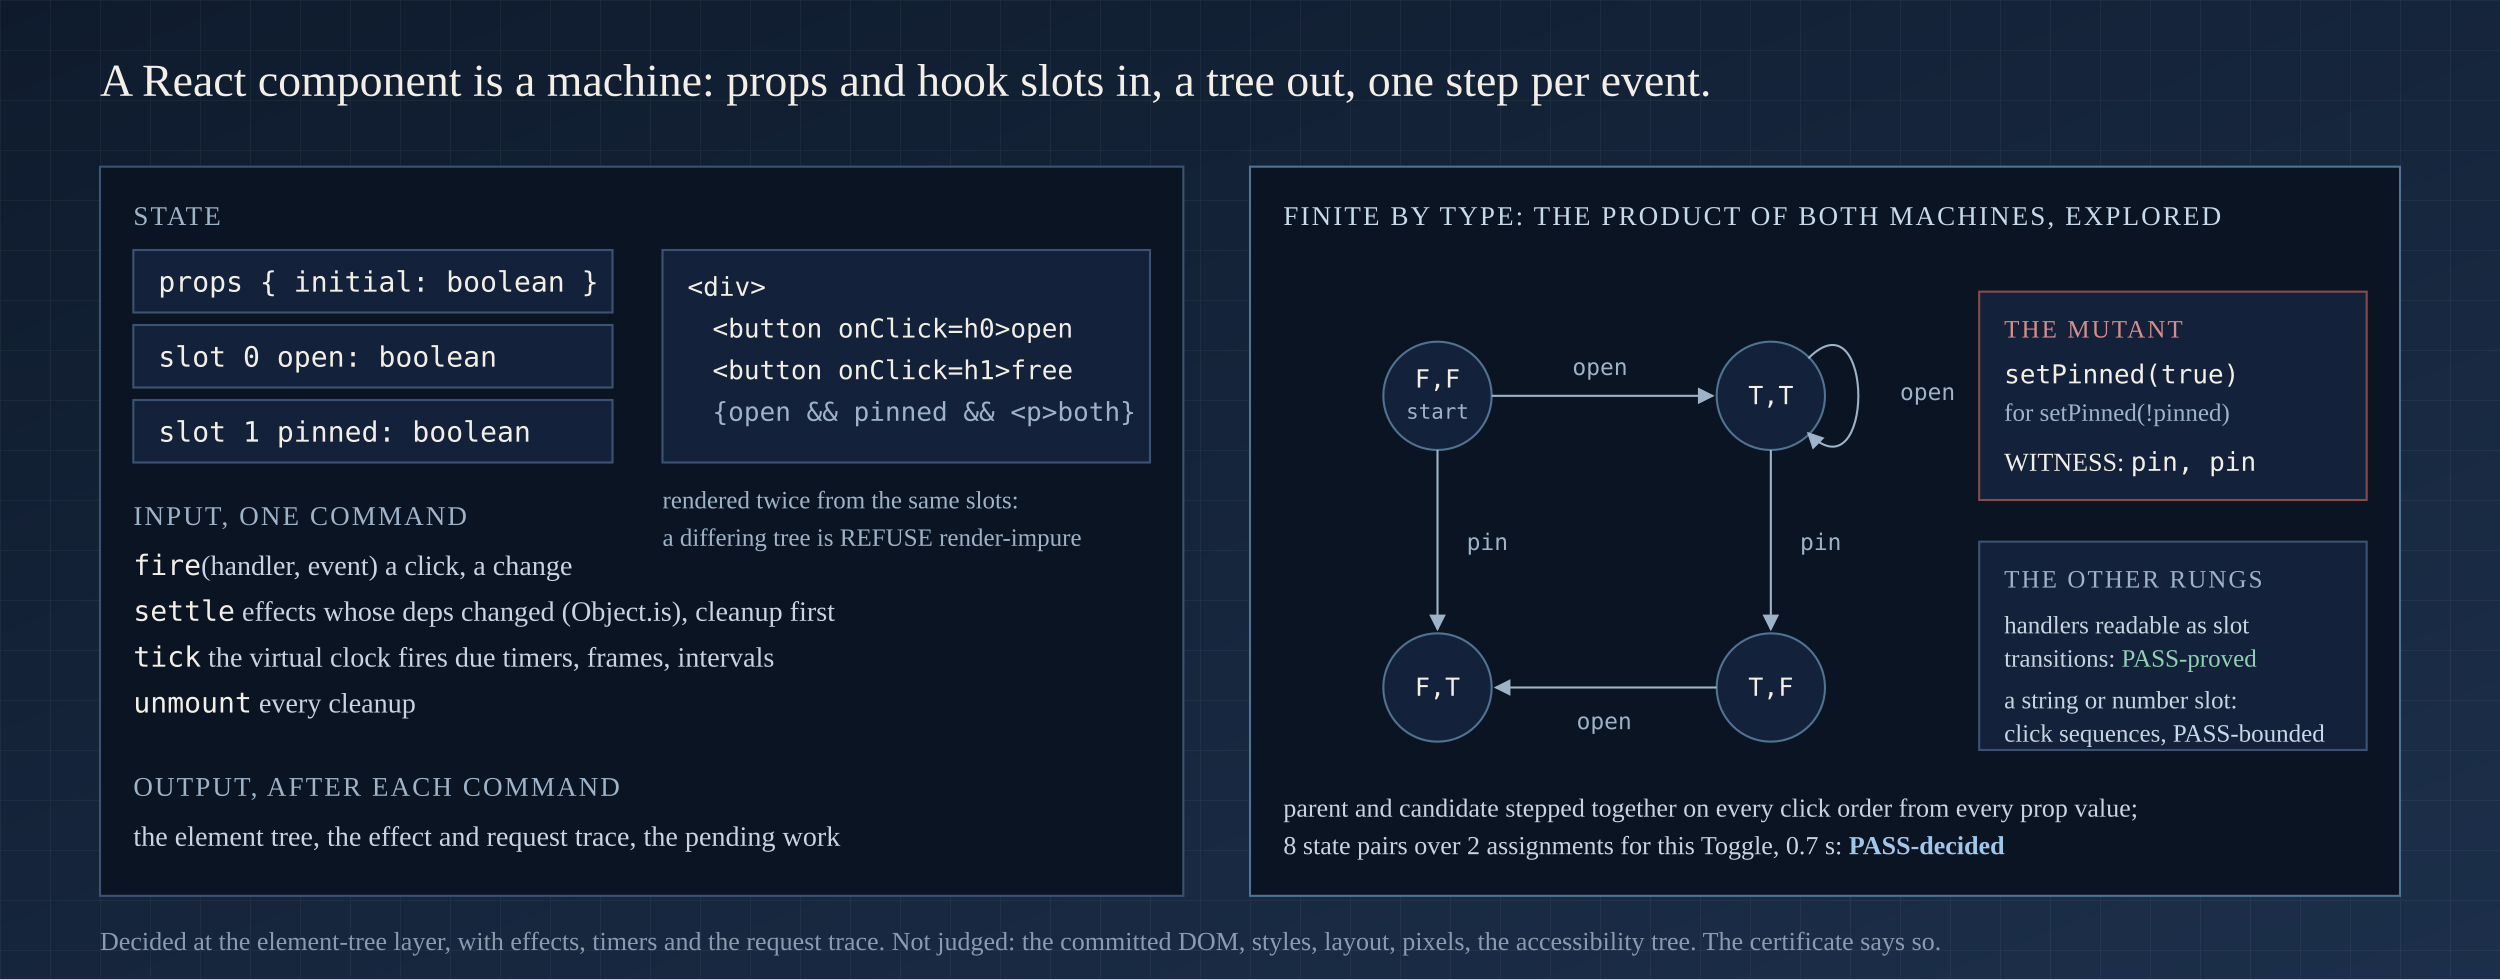
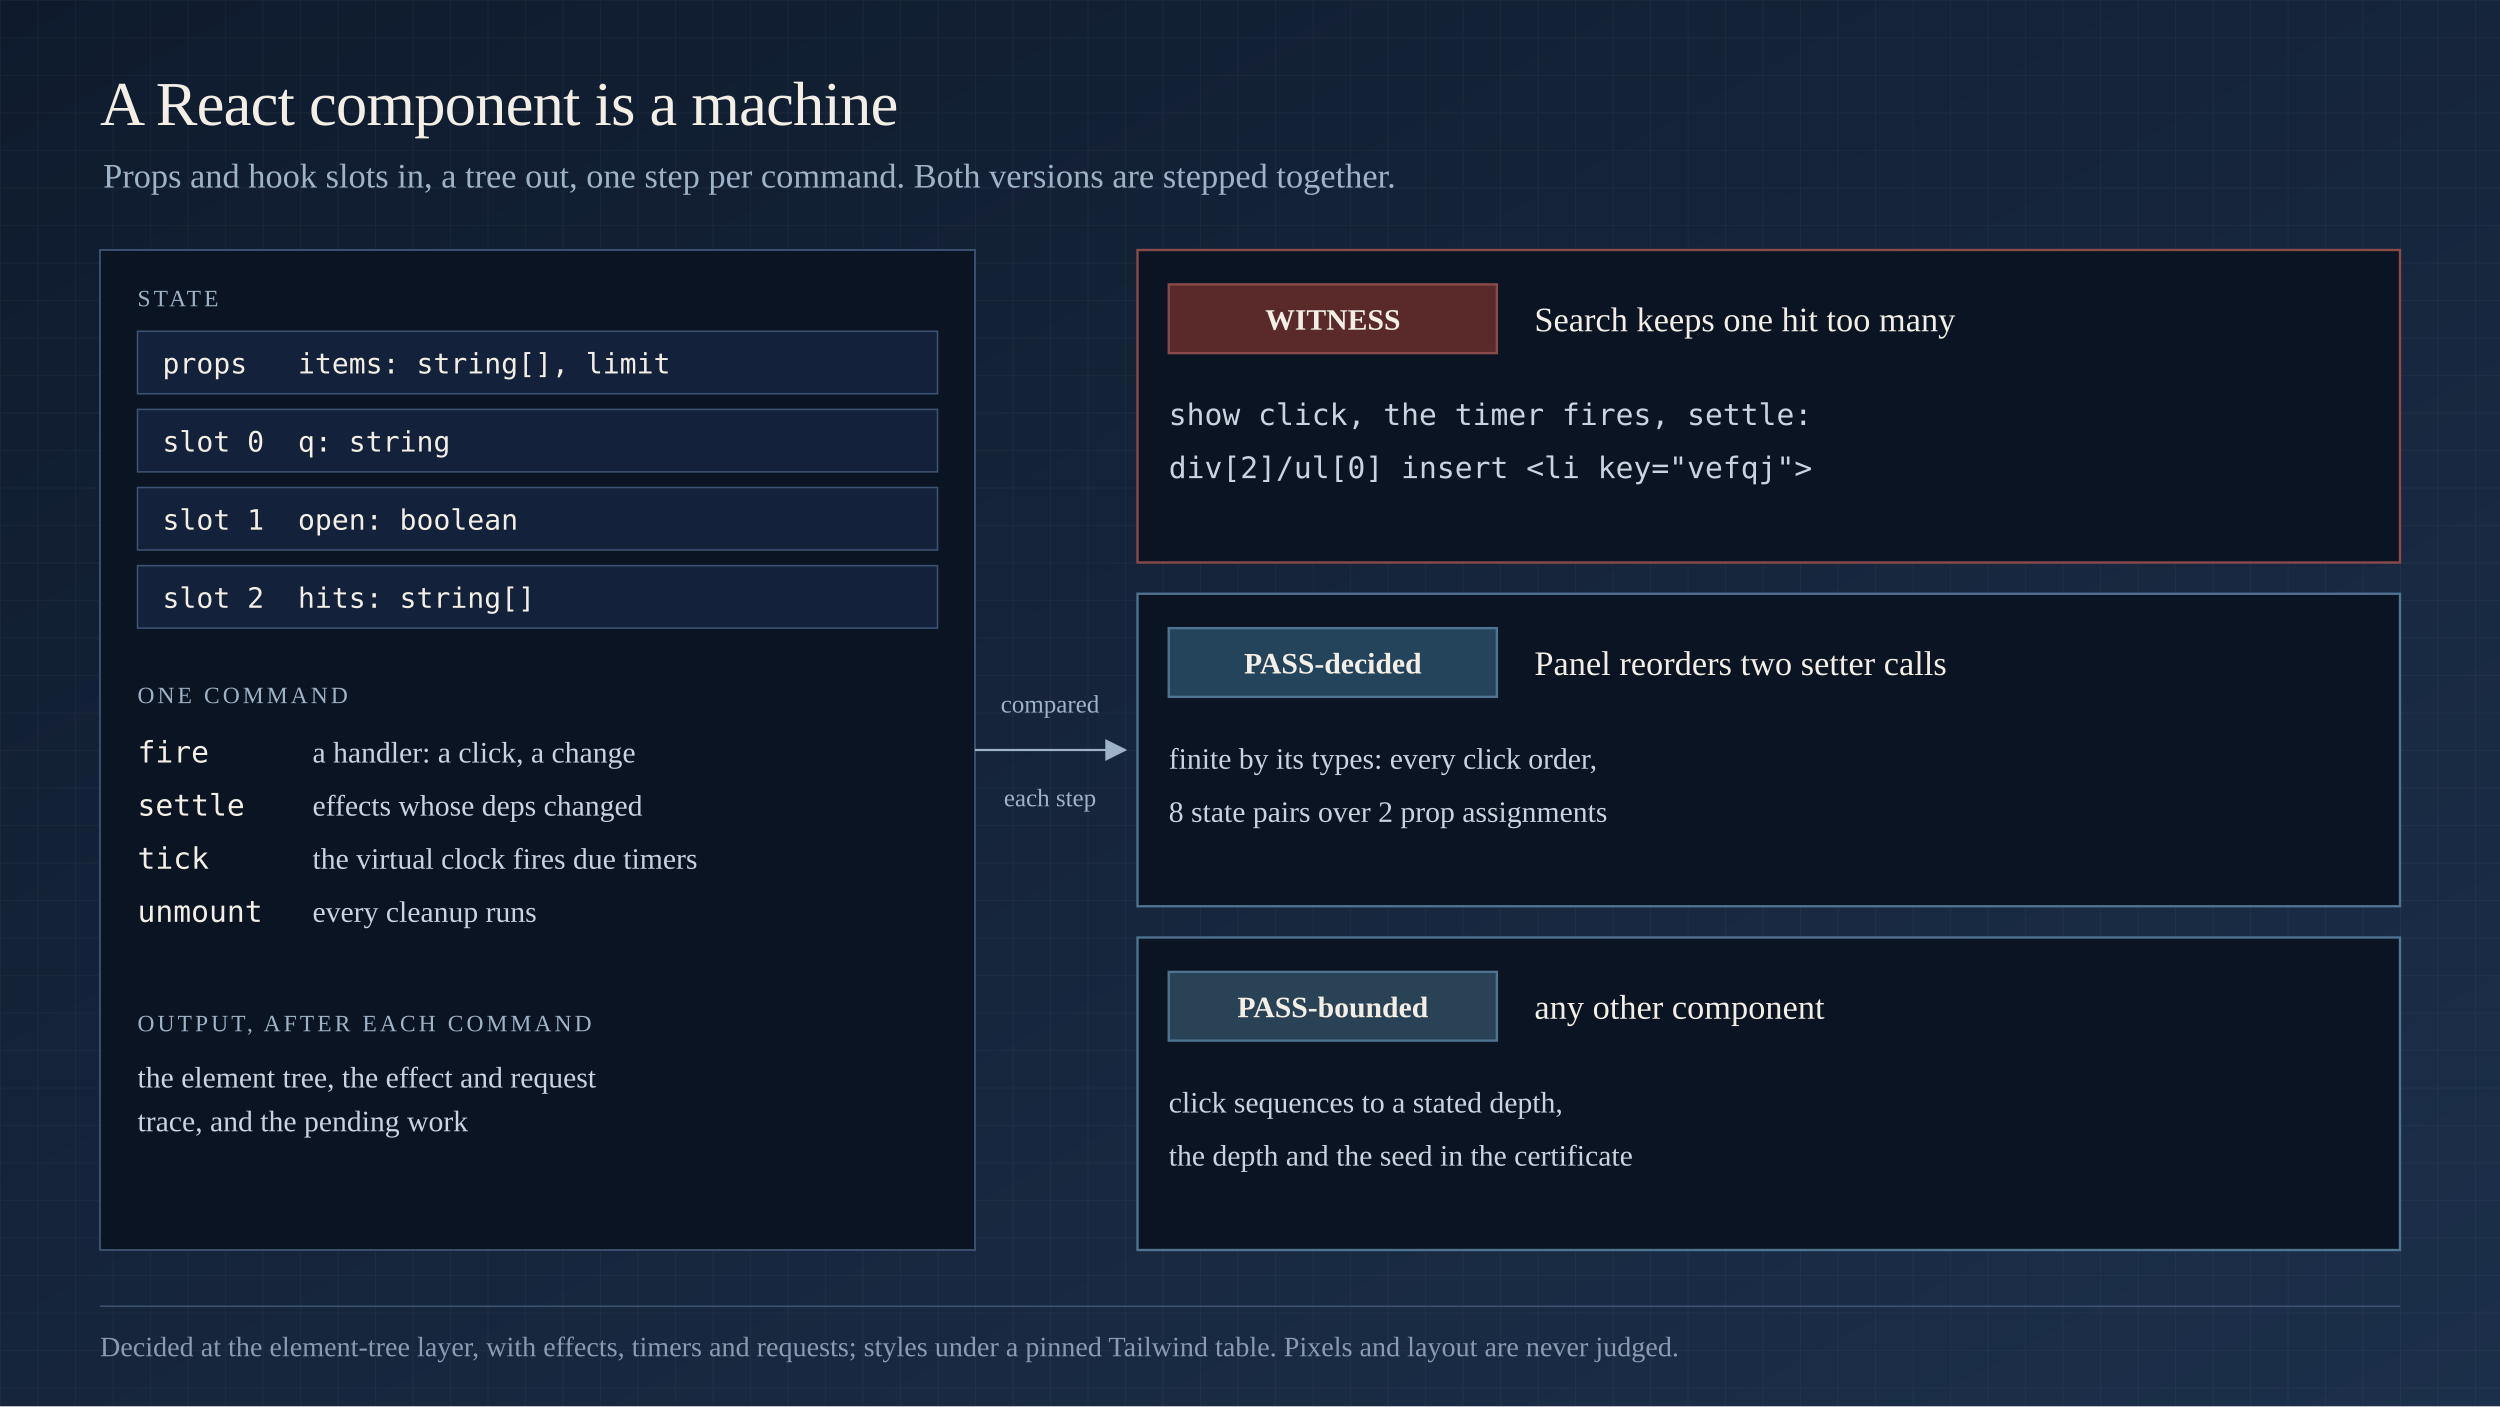
- <svg xmlns="http://www.w3.org/2000/svg" width="1200" height="470" viewBox="0 0 1200 470" font-family="Georgia, 'Times New Roman', serif">
+ <svg xmlns="http://www.w3.org/2000/svg" width="1600" height="900" viewBox="0 0 1600 900" font-family="Georgia, 'Times New Roman', serif">
  <defs>
    <linearGradient id="bg" x1="0" y1="0" x2="1" y2="1">
      <stop offset="0" stop-color="#0f1b2d" />
      <stop offset="1" stop-color="#1c2f4a" />
    </linearGradient>
    <pattern id="grid" width="24" height="24" patternUnits="userSpaceOnUse">
      <path d="M 24 0 L 0 0 0 24" fill="none" stroke="#ffffff" stroke-opacity="0.045" stroke-width="1" />
    </pattern>
-     <marker id="arr" markerWidth="8" markerHeight="8" refX="7" refY="4" orient="auto">
-       <path d="M0,0 L8,4 L0,8 z" fill="#9fb3c8" />
+     <marker id="arr" markerWidth="10" markerHeight="10" refX="9" refY="5" orient="auto">
+       <path d="M0,0 L10,5 L0,10 z" fill="#9fb3c8" />
    </marker>
-     <marker id="arrRed" markerWidth="8" markerHeight="8" refX="7" refY="4" orient="auto">
-       <path d="M0,0 L8,4 L0,8 z" fill="#d98c8c" />
+     <marker id="arrRed" markerWidth="10" markerHeight="10" refX="9" refY="5" orient="auto">
+       <path d="M0,0 L10,5 L0,10 z" fill="#d98c8c" />
+     </marker>
+     <marker id="arrGreen" markerWidth="10" markerHeight="10" refX="9" refY="5" orient="auto">
+       <path d="M0,0 L10,5 L0,10 z" fill="#8fd1b0" />
+     </marker>
+     <marker id="arrAmber" markerWidth="10" markerHeight="10" refX="9" refY="5" orient="auto">
+       <path d="M0,0 L10,5 L0,10 z" fill="#d9c08c" />
+     </marker>
+     <marker id="arrBlue" markerWidth="10" markerHeight="10" refX="9" refY="5" orient="auto">
+       <path d="M0,0 L10,5 L0,10 z" fill="#9fc7ea" />
+     </marker>
+     <marker id="arrPale" markerWidth="10" markerHeight="10" refX="9" refY="5" orient="auto">
+       <path d="M0,0 L10,5 L0,10 z" fill="#c7d9ea" />
    </marker>
  </defs>
-   <rect width="1200" height="470" fill="url(#bg)" />
-   <rect width="1200" height="470" fill="url(#grid)" />
-   <text x="48" y="46" font-size="22" fill="#f3efe6">A React component is a machine: props and hook slots in, a tree out, one step per event.</text>
-   <g transform="translate(48,80)">
-     <rect x="0" y="0" width="520" height="350" fill="#0b1422" stroke="#3c5272" />
-     <text x="16" y="28" font-size="13" fill="#9fb3c8" letter-spacing="1">STATE</text>
-     <rect x="16" y="40" width="230" height="30" fill="#13223a" stroke="#3c5272" />
-     <text x="28" y="60" font-size="13.5" fill="#f3efe6" font-family="Menlo, Consolas, monospace">props   { initial: boolean }</text>
-     <rect x="16" y="76" width="230" height="30" fill="#13223a" stroke="#3c5272" />
-     <text x="28" y="96" font-size="13.5" fill="#f3efe6" font-family="Menlo, Consolas, monospace">slot 0  open: boolean</text>
-     <rect x="16" y="112" width="230" height="30" fill="#13223a" stroke="#3c5272" />
-     <text x="28" y="132" font-size="13.5" fill="#f3efe6" font-family="Menlo, Consolas, monospace">slot 1  pinned: boolean</text>
-     <text x="16" y="172" font-size="13" fill="#9fb3c8" letter-spacing="1">INPUT, ONE COMMAND</text>
-     <text x="16" y="196" font-size="13.5" fill="#c9d4e0">
-       <tspan fill="#f3efe6" font-family="Menlo, Consolas, monospace">fire</tspan>(handler, event)   a click, a change</text>
-     <text x="16" y="218" font-size="13.5" fill="#c9d4e0">
-       <tspan fill="#f3efe6" font-family="Menlo, Consolas, monospace">settle</tspan>   effects whose deps changed (Object.is), cleanup first</text>
-     <text x="16" y="240" font-size="13.5" fill="#c9d4e0">
-       <tspan fill="#f3efe6" font-family="Menlo, Consolas, monospace">tick</tspan>   the virtual clock fires due timers, frames, intervals</text>
-     <text x="16" y="262" font-size="13.5" fill="#c9d4e0">
-       <tspan fill="#f3efe6" font-family="Menlo, Consolas, monospace">unmount</tspan>   every cleanup</text>
-     <text x="16" y="302" font-size="13" fill="#9fb3c8" letter-spacing="1">OUTPUT, AFTER EACH COMMAND</text>
-     <text x="16" y="326" font-size="13.5" fill="#c9d4e0">the element tree, the effect and request trace, the pending work</text>
-     <g transform="translate(270,40)">
-       <rect x="0" y="0" width="234" height="102" fill="#13223a" stroke="#3c5272" />
-       <text x="12" y="22" font-size="12.5" fill="#f3efe6" font-family="Menlo, Consolas, monospace">&lt;div&gt;</text>
-       <text x="24" y="42" font-size="12.5" fill="#f3efe6" font-family="Menlo, Consolas, monospace">&lt;button onClick=h0&gt;open</text>
-       <text x="24" y="62" font-size="12.5" fill="#f3efe6" font-family="Menlo, Consolas, monospace">&lt;button onClick=h1&gt;free</text>
-       <text x="24" y="82" font-size="12.5" fill="#9fb3c8" font-family="Menlo, Consolas, monospace">{open &amp;&amp; pinned &amp;&amp; &lt;p&gt;both}</text>
-       <text x="0" y="124" font-size="12" fill="#9fb3c8">rendered twice from the same slots:</text>
-       <text x="0" y="142" font-size="12" fill="#9fb3c8">a differing tree is REFUSE render-impure</text>
-     </g>
-   </g>
-   <g transform="translate(600,80)">
-     <rect x="0" y="0" width="552" height="350" fill="#0b1422" stroke="#4f7391" />
-     <text x="16" y="28" font-size="13" fill="#c7d9ea" letter-spacing="1">FINITE BY TYPE: THE PRODUCT OF BOTH MACHINES, EXPLORED</text>
-     <g font-family="Menlo, Consolas, monospace" font-size="12">
-       <circle cx="90" cy="110" r="26" fill="#13223a" stroke="#4f7391" />
-       <text x="90" y="106" fill="#f3efe6" text-anchor="middle">F,F</text>
-       <text x="90" y="121" fill="#9fb3c8" text-anchor="middle" font-size="10">start</text>
-       <circle cx="250" cy="110" r="26" fill="#13223a" stroke="#4f7391" />
-       <text x="250" y="114" fill="#f3efe6" text-anchor="middle">T,T</text>
-       <circle cx="90" cy="250" r="26" fill="#13223a" stroke="#4f7391" />
-       <text x="90" y="254" fill="#f3efe6" text-anchor="middle">F,T</text>
-       <circle cx="250" cy="250" r="26" fill="#13223a" stroke="#4f7391" />
-       <text x="250" y="254" fill="#f3efe6" text-anchor="middle">T,F</text>
-       <line x1="116" y1="110" x2="222" y2="110" stroke="#9fb3c8" marker-end="url(#arr)" />
-       <text x="168" y="100" fill="#9fb3c8" text-anchor="middle" font-size="11">open</text>
-       <line x1="90" y1="136" x2="90" y2="222" stroke="#9fb3c8" marker-end="url(#arr)" />
-       <text x="104" y="184" fill="#9fb3c8" font-size="11">pin</text>
-       <line x1="250" y1="136" x2="250" y2="222" stroke="#9fb3c8" marker-end="url(#arr)" />
-       <text x="264" y="184" fill="#9fb3c8" font-size="11">pin</text>
-       <line x1="224" y1="250" x2="118" y2="250" stroke="#9fb3c8" marker-end="url(#arr)" />
-       <text x="170" y="270" fill="#9fb3c8" text-anchor="middle" font-size="11">open</text>
-       <path d="M 268 92 C 300 60, 300 160, 268 128" fill="none" stroke="#9fb3c8" marker-end="url(#arr)" />
-       <text x="312" y="112" fill="#9fb3c8" font-size="11">open</text>
-     </g>
-     <text x="16" y="312" font-size="12.5" fill="#c9d4e0">parent and candidate stepped together on every click order from every prop value;</text>
-     <text x="16" y="330" font-size="12.5" fill="#c9d4e0">8 state pairs over 2 assignments for this Toggle, 0.7 s: <tspan fill="#9fc7ea" font-weight="bold">PASS-decided</tspan>
-     </text>
-     <g transform="translate(350,60)">
-       <rect x="0" y="0" width="186" height="100" fill="#13223a" stroke="#8a4a4a" />
-       <text x="12" y="22" font-size="12" fill="#d98c8c" letter-spacing="1">THE MUTANT</text>
-       <text x="12" y="44" font-size="12.5" fill="#f3efe6" font-family="Menlo, Consolas, monospace">setPinned(true)</text>
-       <text x="12" y="62" font-size="12" fill="#9fb3c8">for setPinned(!pinned)</text>
-       <text x="12" y="86" font-size="12.5" fill="#f3efe6">WITNESS: <tspan font-family="Menlo, Consolas, monospace">pin, pin</tspan>
-       </text>
-     </g>
-     <g transform="translate(350,180)">
-       <rect x="0" y="0" width="186" height="100" fill="#13223a" stroke="#3c5272" />
-       <text x="12" y="22" font-size="12" fill="#9fb3c8" letter-spacing="1">THE OTHER RUNGS</text>
-       <text x="12" y="44" font-size="12" fill="#c9d4e0">handlers readable as slot</text>
-       <text x="12" y="60" font-size="12" fill="#c9d4e0">transitions: <tspan fill="#8fd1b0">PASS-proved</tspan>
-       </text>
-       <text x="12" y="80" font-size="12" fill="#c9d4e0">a string or number slot:</text>
-       <text x="12" y="96" font-size="12" fill="#c9d4e0">click sequences, <tspan fill="#c7d9ea">PASS-bounded</tspan>
-       </text>
-     </g>
-   </g>
-   <text x="48" y="456" font-size="12.5" fill="#8a9bb0">Decided at the element-tree layer, with effects, timers and the request trace. Not judged: the committed DOM, styles, layout, pixels, the accessibility tree. The certificate says so.</text>
+   <rect width="1600" height="900" fill="url(#bg)" />
+   <rect width="1600" height="900" fill="url(#grid)" />
+   <text x="64" y="80" font-size="40" fill="#f3efe6" letter-spacing="-0.5">A React component is a machine</text>
+   <text x="66" y="120" font-size="22" fill="#9fb3c8">Props and hook slots in, a tree out, one step per command. Both versions are stepped together.</text>
+   <rect x="64" y="160" width="560" height="640" fill="#0b1422" stroke="#3c5272" stroke-width="1.2" />
+   <text x="88" y="196" font-size="15" fill="#9fb3c8" letter-spacing="2">STATE</text>
+   <rect x="88" y="212" width="512" height="40" fill="#13223a" stroke="#3c5272" stroke-width="1" />
+   <text x="104" y="239" font-size="18" fill="#f3efe6" font-family="Menlo, Consolas, monospace" xml:space="preserve">props   items: string[], limit</text>
+   <rect x="88" y="262" width="512" height="40" fill="#13223a" stroke="#3c5272" stroke-width="1" />
+   <text x="104" y="289" font-size="18" fill="#f3efe6" font-family="Menlo, Consolas, monospace" xml:space="preserve">slot 0  q: string</text>
+   <rect x="88" y="312" width="512" height="40" fill="#13223a" stroke="#3c5272" stroke-width="1" />
+   <text x="104" y="339" font-size="18" fill="#f3efe6" font-family="Menlo, Consolas, monospace" xml:space="preserve">slot 1  open: boolean</text>
+   <rect x="88" y="362" width="512" height="40" fill="#13223a" stroke="#3c5272" stroke-width="1" />
+   <text x="104" y="389" font-size="18" fill="#f3efe6" font-family="Menlo, Consolas, monospace" xml:space="preserve">slot 2  hits: string[]</text>
+   <text x="88" y="450" font-size="15" fill="#9fb3c8" letter-spacing="2">ONE COMMAND</text>
+   <text x="88" y="488" font-size="19" fill="#f3efe6" font-family="Menlo, Consolas, monospace" xml:space="preserve">fire</text>
+   <text x="200" y="488" font-size="19" fill="#c9d4e0">a handler: a click, a change</text>
+   <text x="88" y="522" font-size="19" fill="#f3efe6" font-family="Menlo, Consolas, monospace" xml:space="preserve">settle</text>
+   <text x="200" y="522" font-size="19" fill="#c9d4e0">effects whose deps changed</text>
+   <text x="88" y="556" font-size="19" fill="#f3efe6" font-family="Menlo, Consolas, monospace" xml:space="preserve">tick</text>
+   <text x="200" y="556" font-size="19" fill="#c9d4e0">the virtual clock fires due timers</text>
+   <text x="88" y="590" font-size="19" fill="#f3efe6" font-family="Menlo, Consolas, monospace" xml:space="preserve">unmount</text>
+   <text x="200" y="590" font-size="19" fill="#c9d4e0">every cleanup runs</text>
+   <text x="88" y="660" font-size="15" fill="#9fb3c8" letter-spacing="2">OUTPUT, AFTER EACH COMMAND</text>
+   <text x="88" y="696" font-size="19" fill="#c9d4e0">the element tree, the effect and request</text>
+   <text x="88" y="724" font-size="19" fill="#c9d4e0">trace, and the pending work</text>
+   <polyline points="624,480 720,480" fill="none" stroke="#9fb3c8" stroke-width="1.4" marker-end="url(#arr)" />
+   <text x="672" y="456" font-size="16" fill="#9fb3c8" text-anchor="middle">compared</text>
+   <text x="672" y="516" font-size="16" fill="#9fb3c8" text-anchor="middle">each step</text>
+   <rect x="728" y="160" width="808" height="200" fill="#0b1422" stroke="#8a4a4a" stroke-width="1.5" />
+   <rect x="748" y="182" width="210" height="44" fill="#5a2a2a" stroke="#8a4a4a" stroke-width="1.5" />
+   <text x="853.0" y="211.0" font-size="19" fill="#f3efe6" text-anchor="middle" font-weight="bold">WITNESS</text>
+   <text x="982" y="212" font-size="22" fill="#f3efe6">Search keeps one hit too many</text>
+   <text x="748" y="272" font-size="19" fill="#c9d4e0" font-family="Menlo, Consolas, monospace" xml:space="preserve">show click, the timer fires, settle:</text>
+   <text x="748" y="306" font-size="19" fill="#c9d4e0" font-family="Menlo, Consolas, monospace" xml:space="preserve">div[2]/ul[0] insert &lt;li key="vefqj"&gt;</text>
+   <rect x="728" y="380" width="808" height="200" fill="#0b1422" stroke="#4f7391" stroke-width="1.5" />
+   <rect x="748" y="402" width="210" height="44" fill="#24445c" stroke="#4f7391" stroke-width="1.5" />
+   <text x="853.0" y="431.0" font-size="19" fill="#f3efe6" text-anchor="middle" font-weight="bold">PASS-decided</text>
+   <text x="982" y="432" font-size="22" fill="#f3efe6">Panel reorders two setter calls</text>
+   <text x="748" y="492" font-size="19" fill="#c9d4e0">finite by its types: every click order,</text>
+   <text x="748" y="526" font-size="19" fill="#c9d4e0">8 state pairs over 2 prop assignments</text>
+   <rect x="728" y="600" width="808" height="200" fill="#0b1422" stroke="#4f7391" stroke-width="1.5" />
+   <rect x="748" y="622" width="210" height="44" fill="#2a4256" stroke="#4f7391" stroke-width="1.5" />
+   <text x="853.0" y="651.0" font-size="19" fill="#f3efe6" text-anchor="middle" font-weight="bold">PASS-bounded</text>
+   <text x="982" y="652" font-size="22" fill="#f3efe6">any other component</text>
+   <text x="748" y="712" font-size="19" fill="#c9d4e0">click sequences to a stated depth,</text>
+   <text x="748" y="746" font-size="19" fill="#c9d4e0">the depth and the seed in the certificate</text>
+   <line x1="64" y1="836" x2="1536" y2="836" stroke="#3c5272" stroke-width="1" />
+   <text x="64" y="868" font-size="18" fill="#8a9bb0">Decided at the element-tree layer, with effects, timers and requests; styles under a pinned Tailwind table. Pixels and layout are never judged.</text>
</svg>
